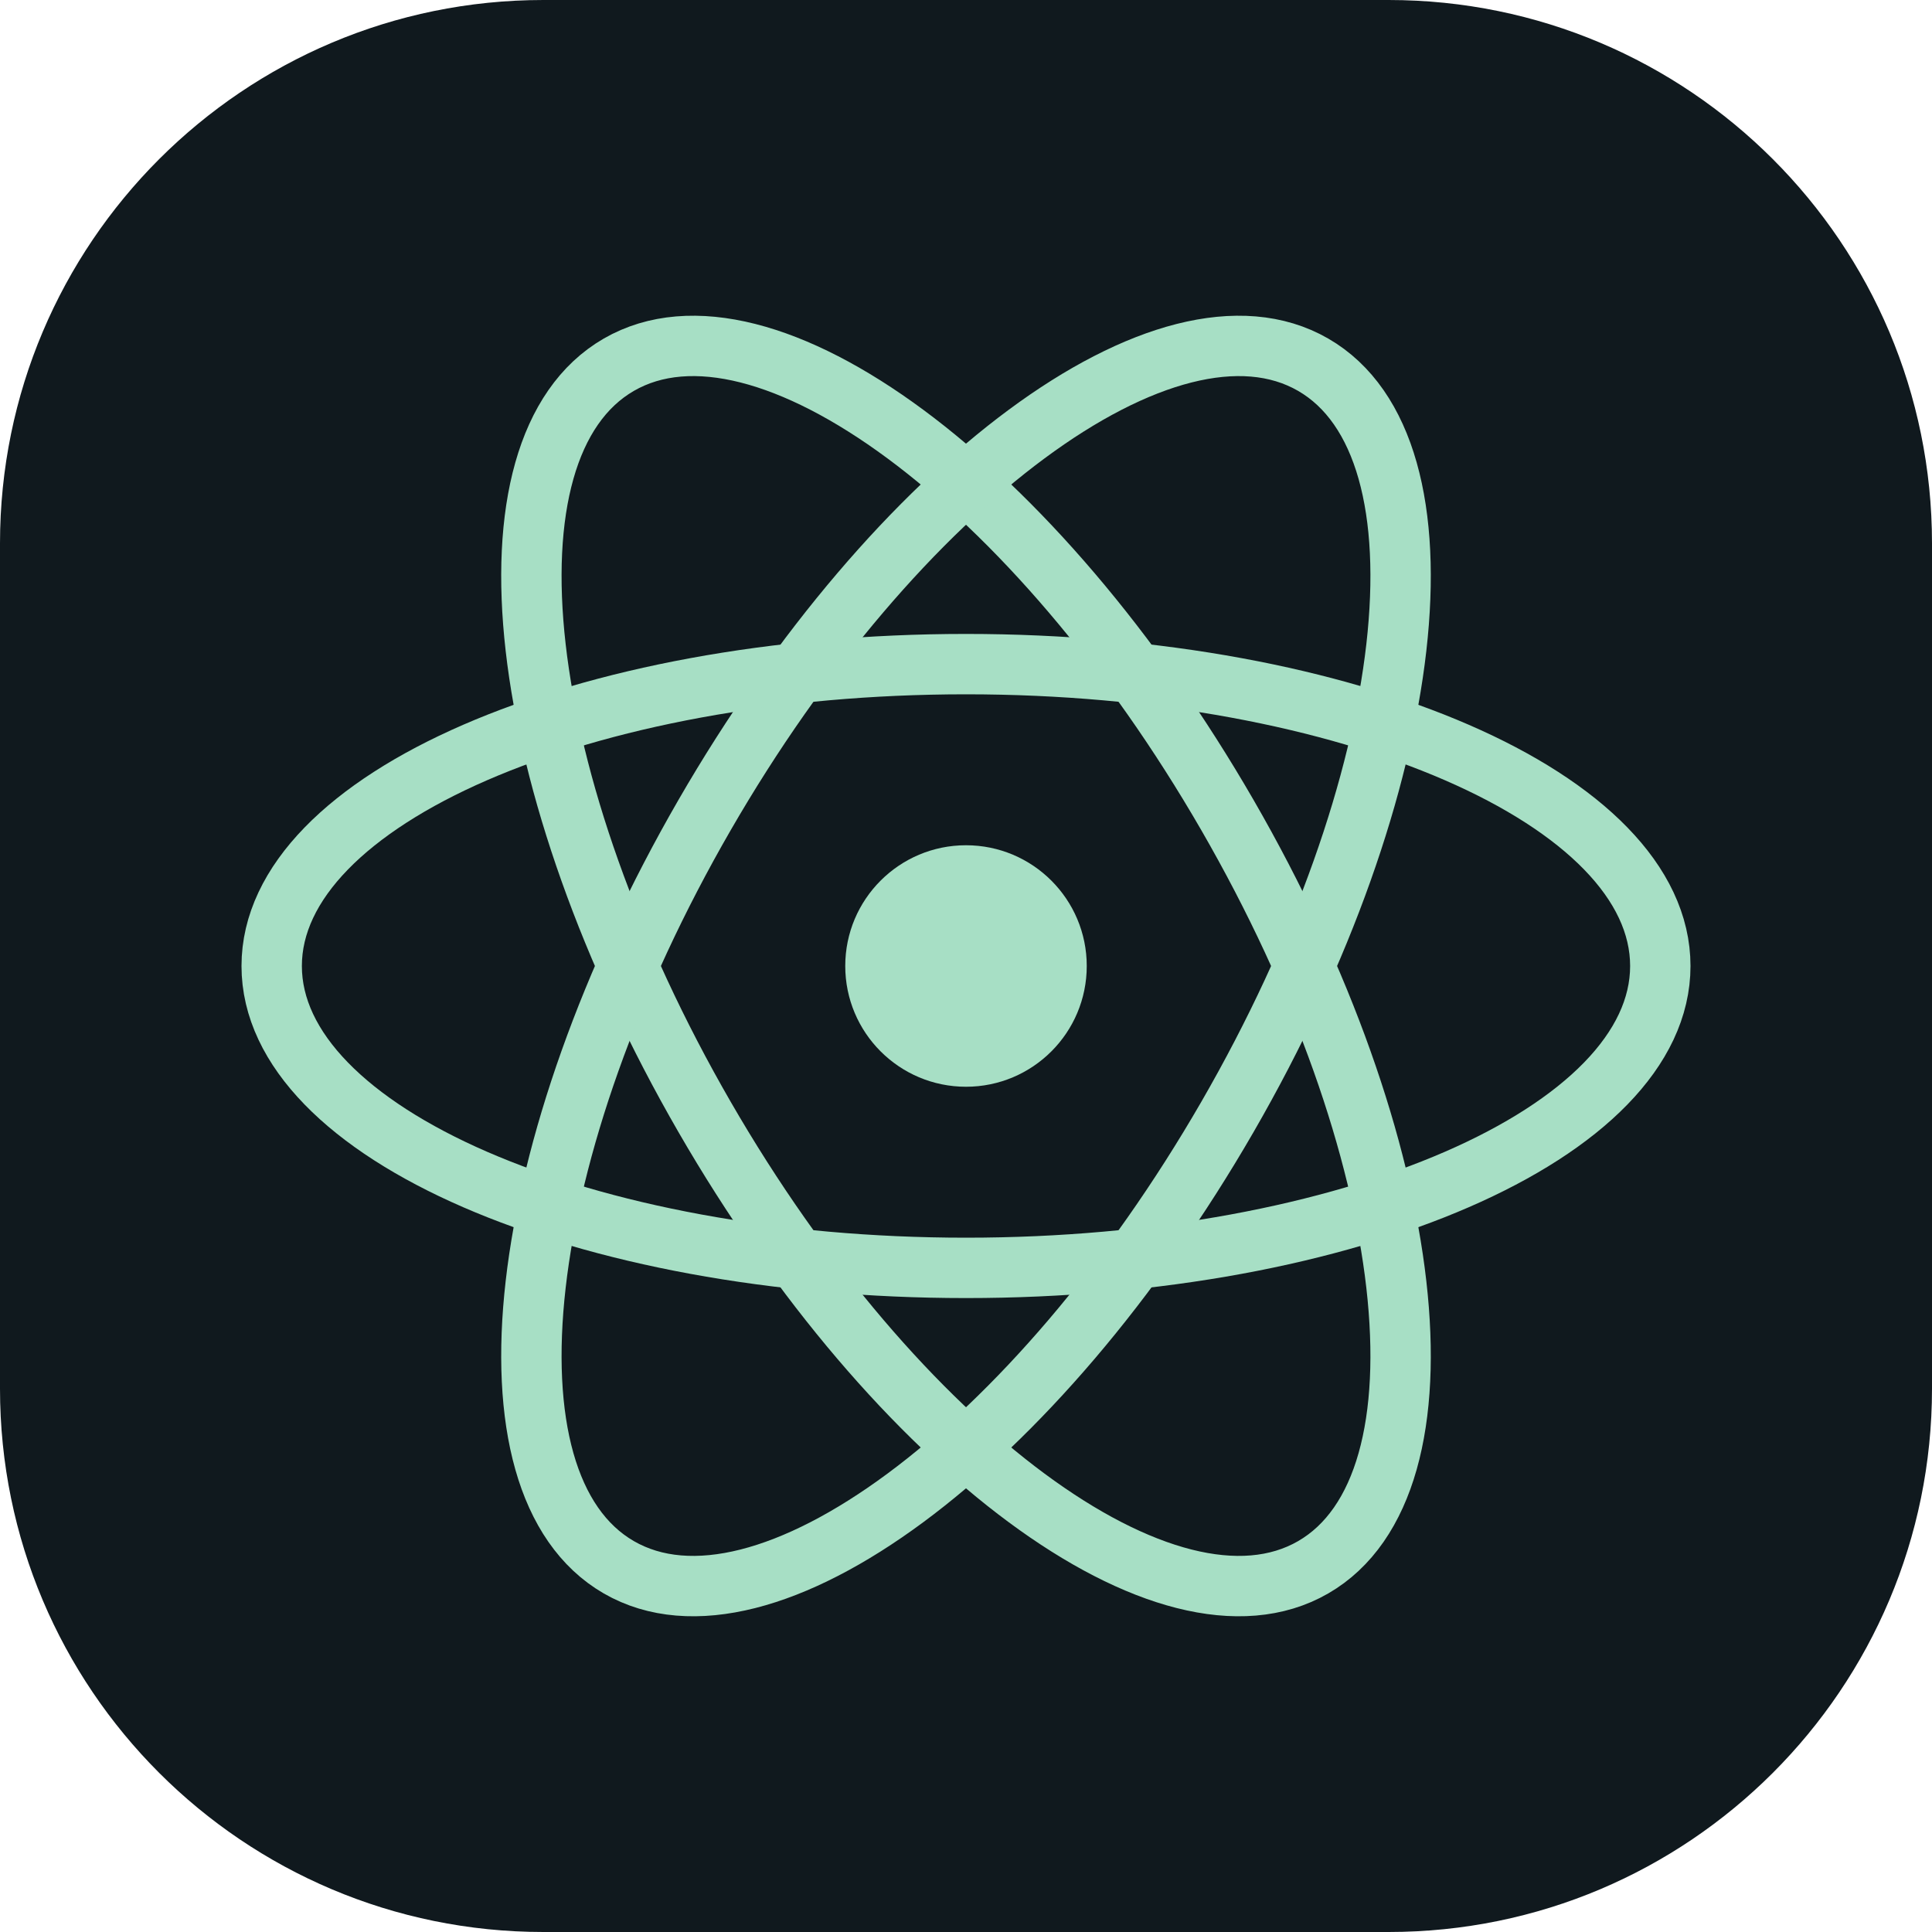
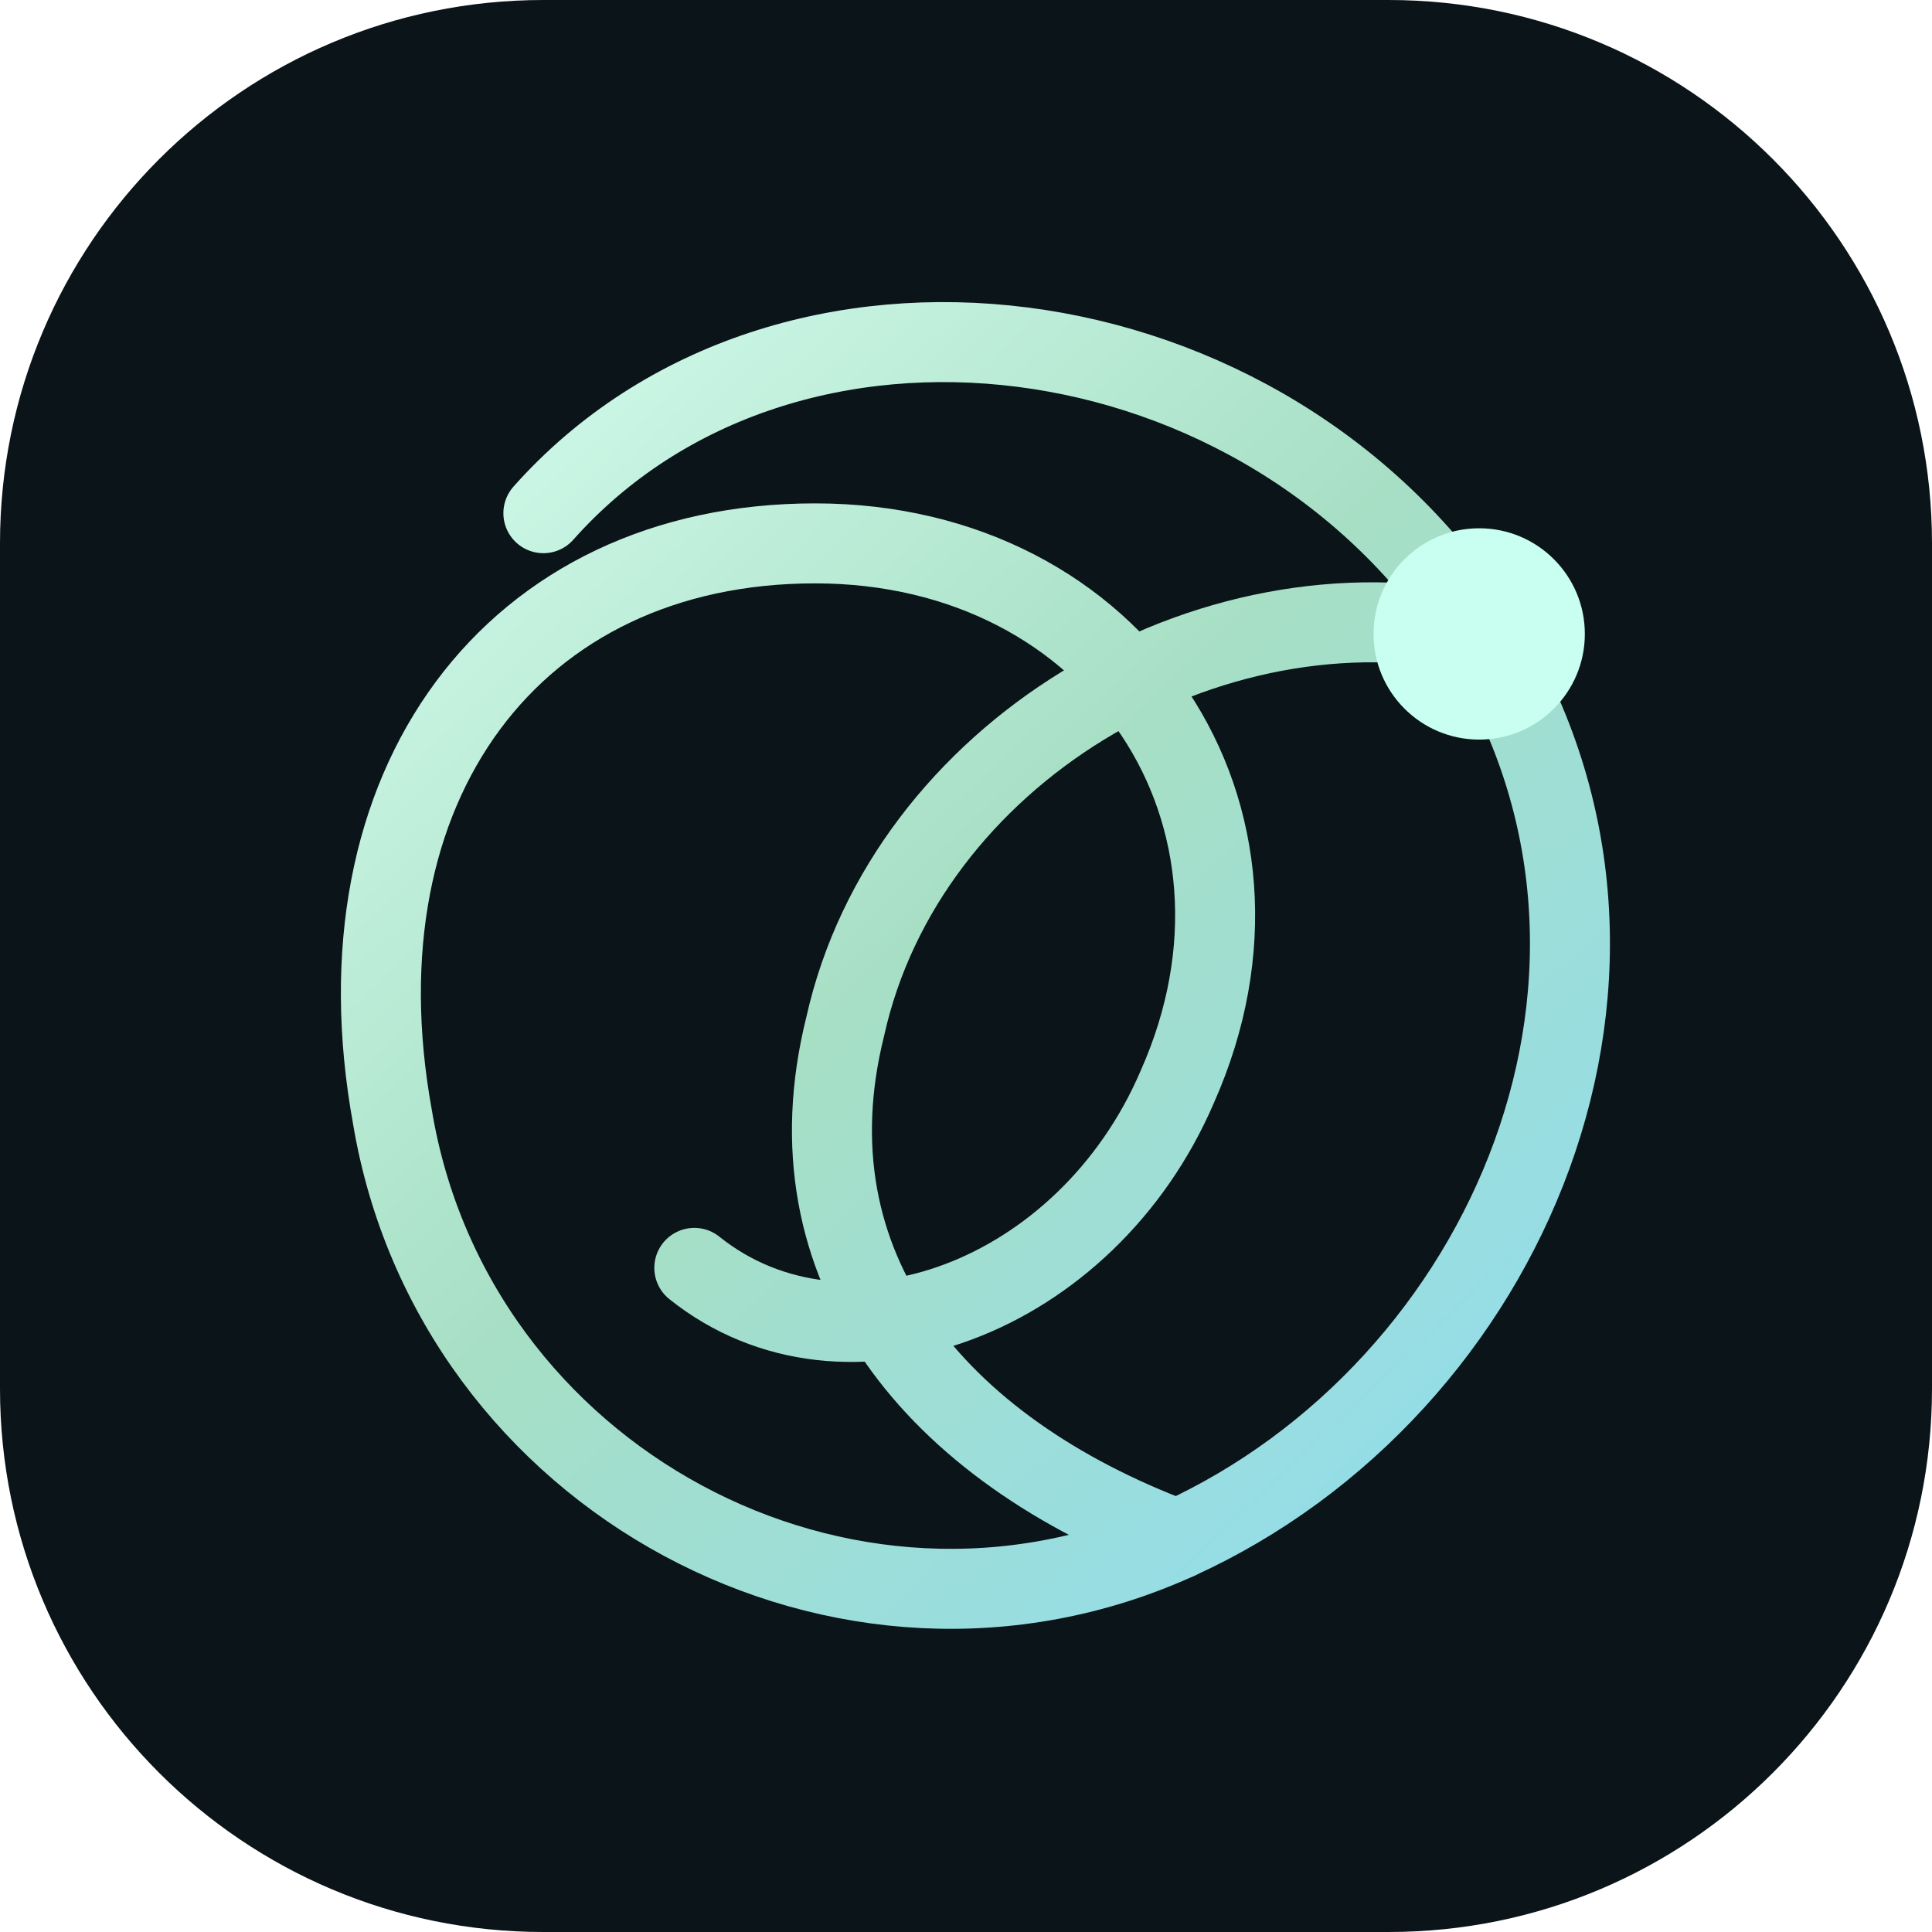
<svg xmlns="http://www.w3.org/2000/svg" viewBox="0 0 64 64">
-   <rect width="64" height="64" rx="18" fill="#10191e" />
-   <g fill="none" stroke="#a7dfc5" stroke-width="2">
-     <ellipse cx="32" cy="32" rx="23" ry="10" transform="rotate(60 32 32)" />
-     <ellipse cx="32" cy="32" rx="23" ry="10" transform="rotate(-60 32 32)" />
-     <ellipse cx="32" cy="32" rx="23" ry="10" />
+   <defs>
+     <linearGradient id="g" x1="12" y1="9" x2="53" y2="52" gradientUnits="userSpaceOnUse">
+       <stop stop-color="#d9fff2" />
+       <stop offset=".48" stop-color="#a7dfc5" />
+       <stop offset="1" stop-color="#8fdcf1" />
+     </linearGradient>
+   </defs>
+   <rect width="64" height="64" rx="18" fill="#0a1419" />
+   <g fill="none" stroke="url(#g)" stroke-width="2.65" stroke-linecap="round" stroke-linejoin="round">
+     <path d="M18 17C26 8 42 10 49 21C56 32 50 46 39 51C28 56 15 49 13 37C11 26 17 18 27 18C37 18 43 27 39 36C36 43 28 46 23 42" />
+     <path d="M49 21C40 19 30 25 28 34C26 42 31 48 39 51" />
  </g>
-   <circle cx="32" cy="32" r="4" fill="#a7dfc5" />
+   <circle cx="49" cy="21" r="3.5" fill="#c8fff0" />
</svg>
